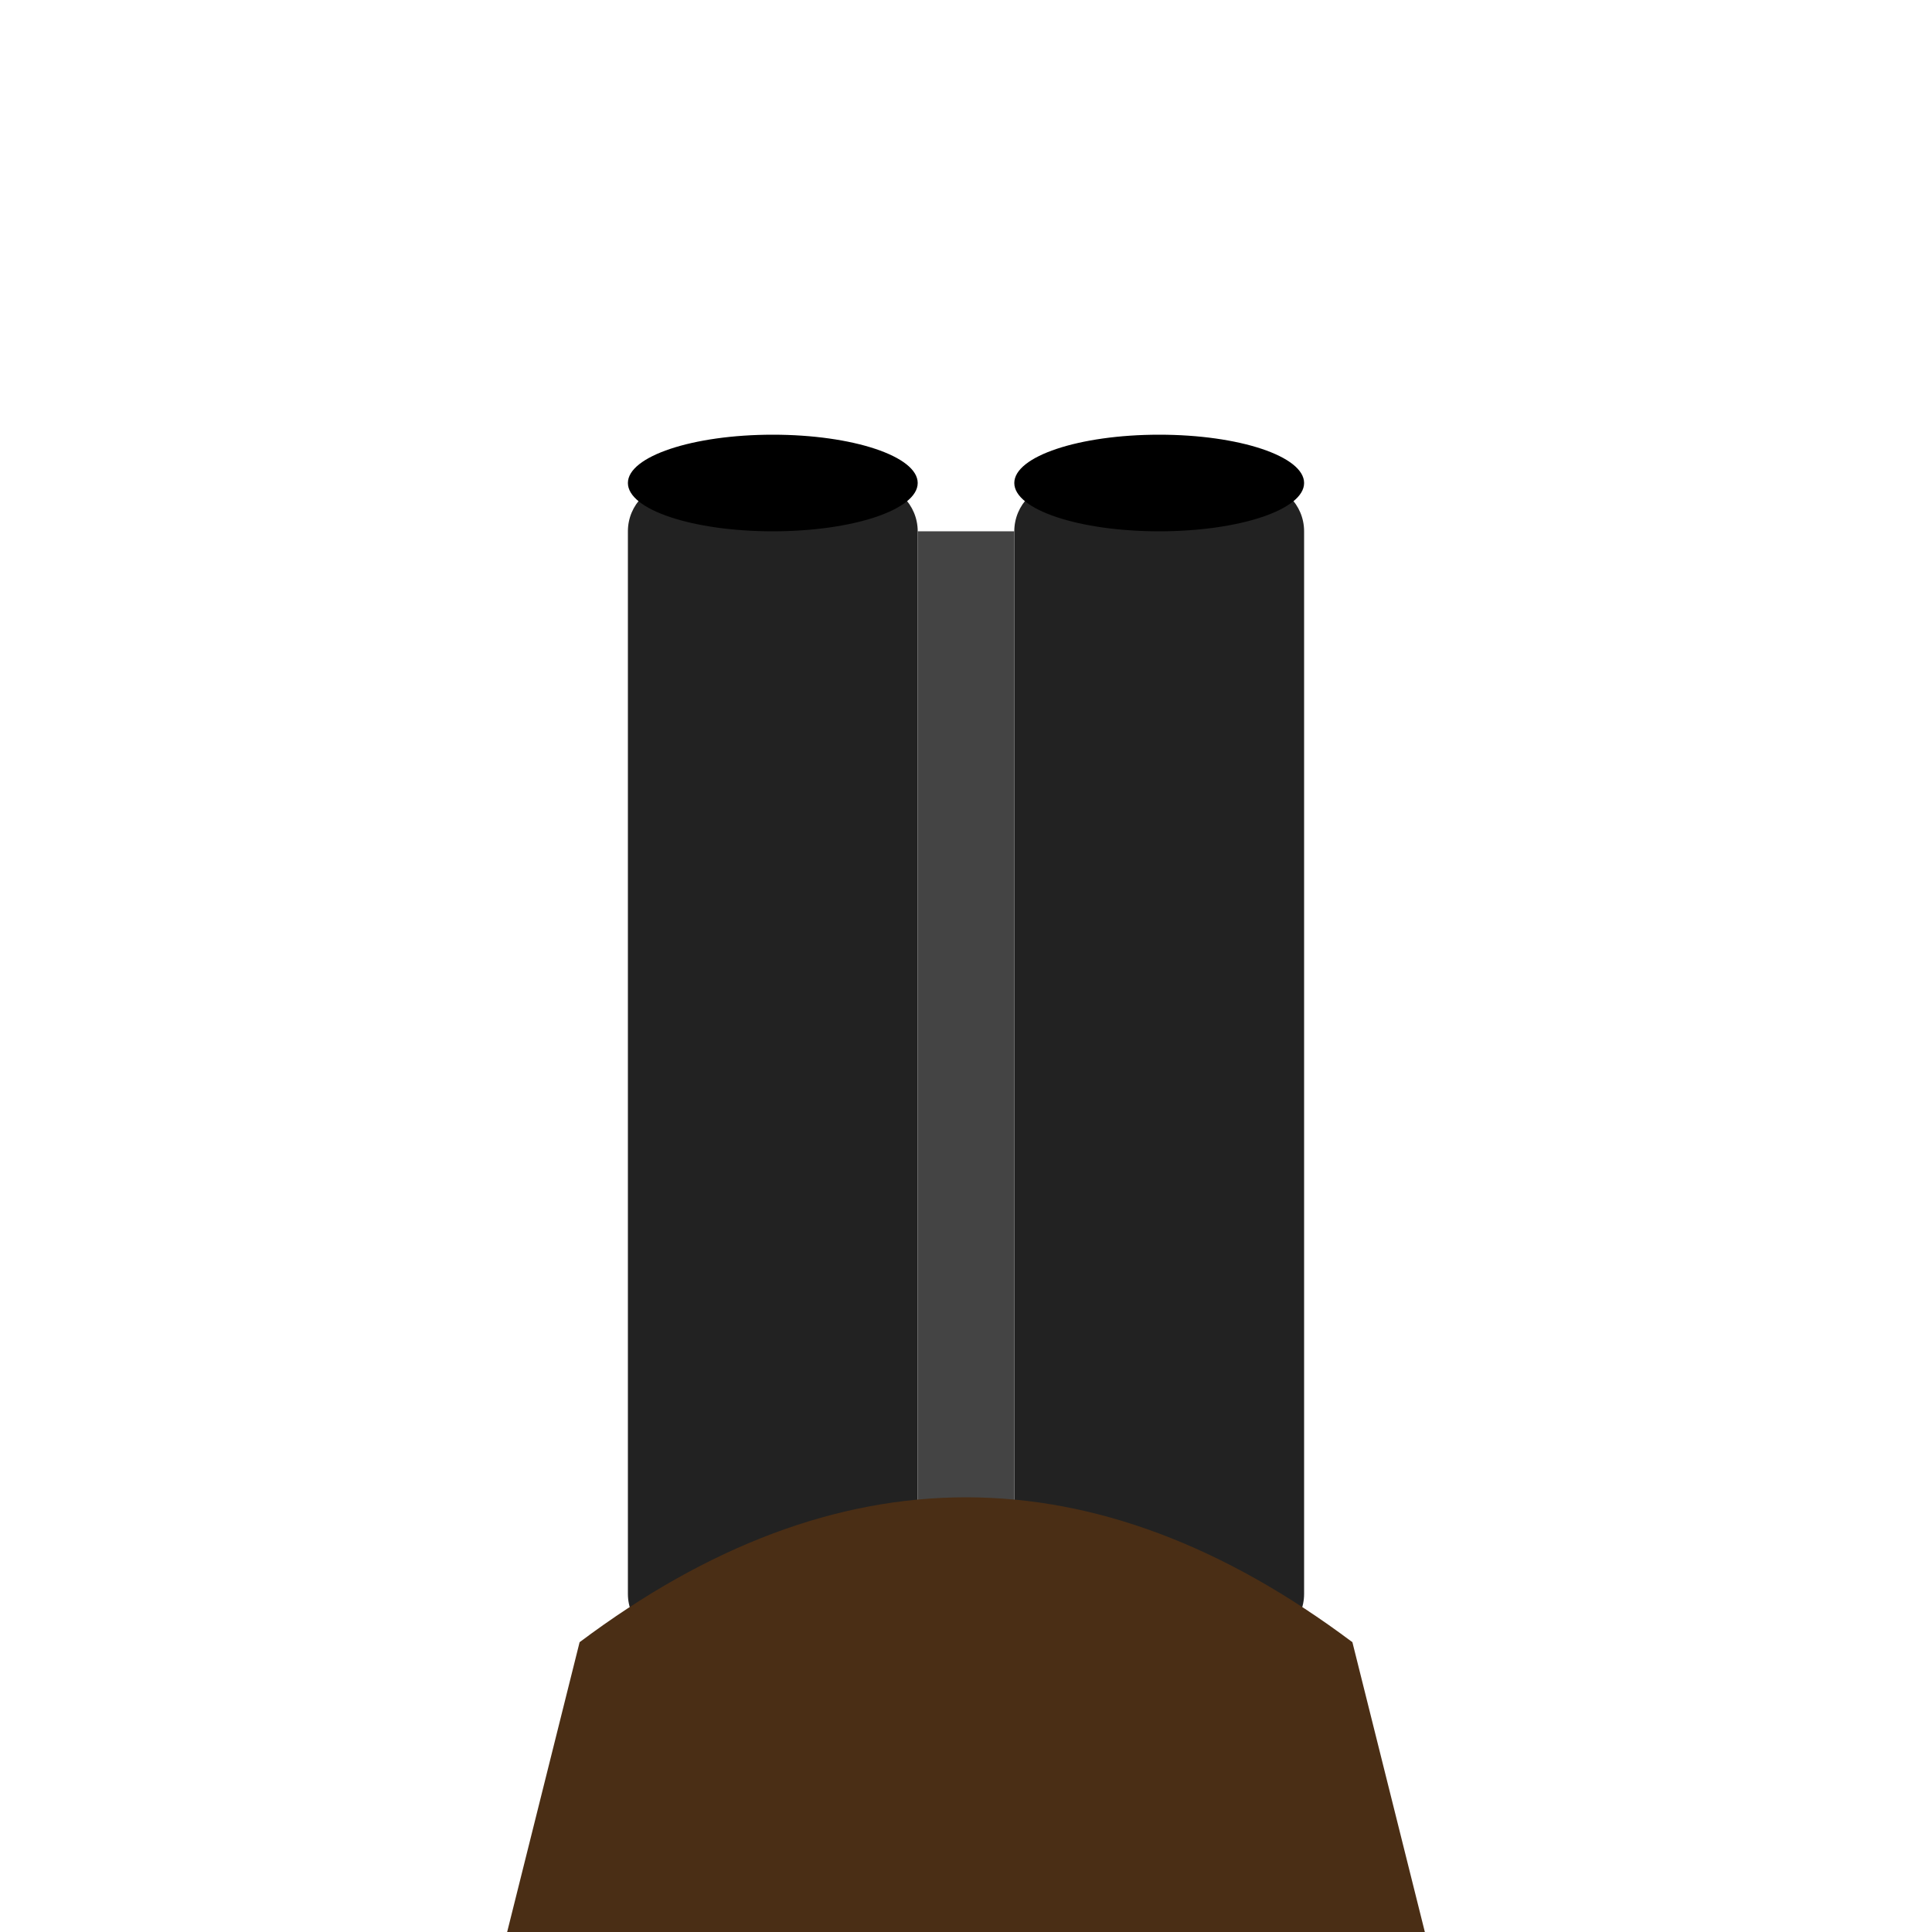
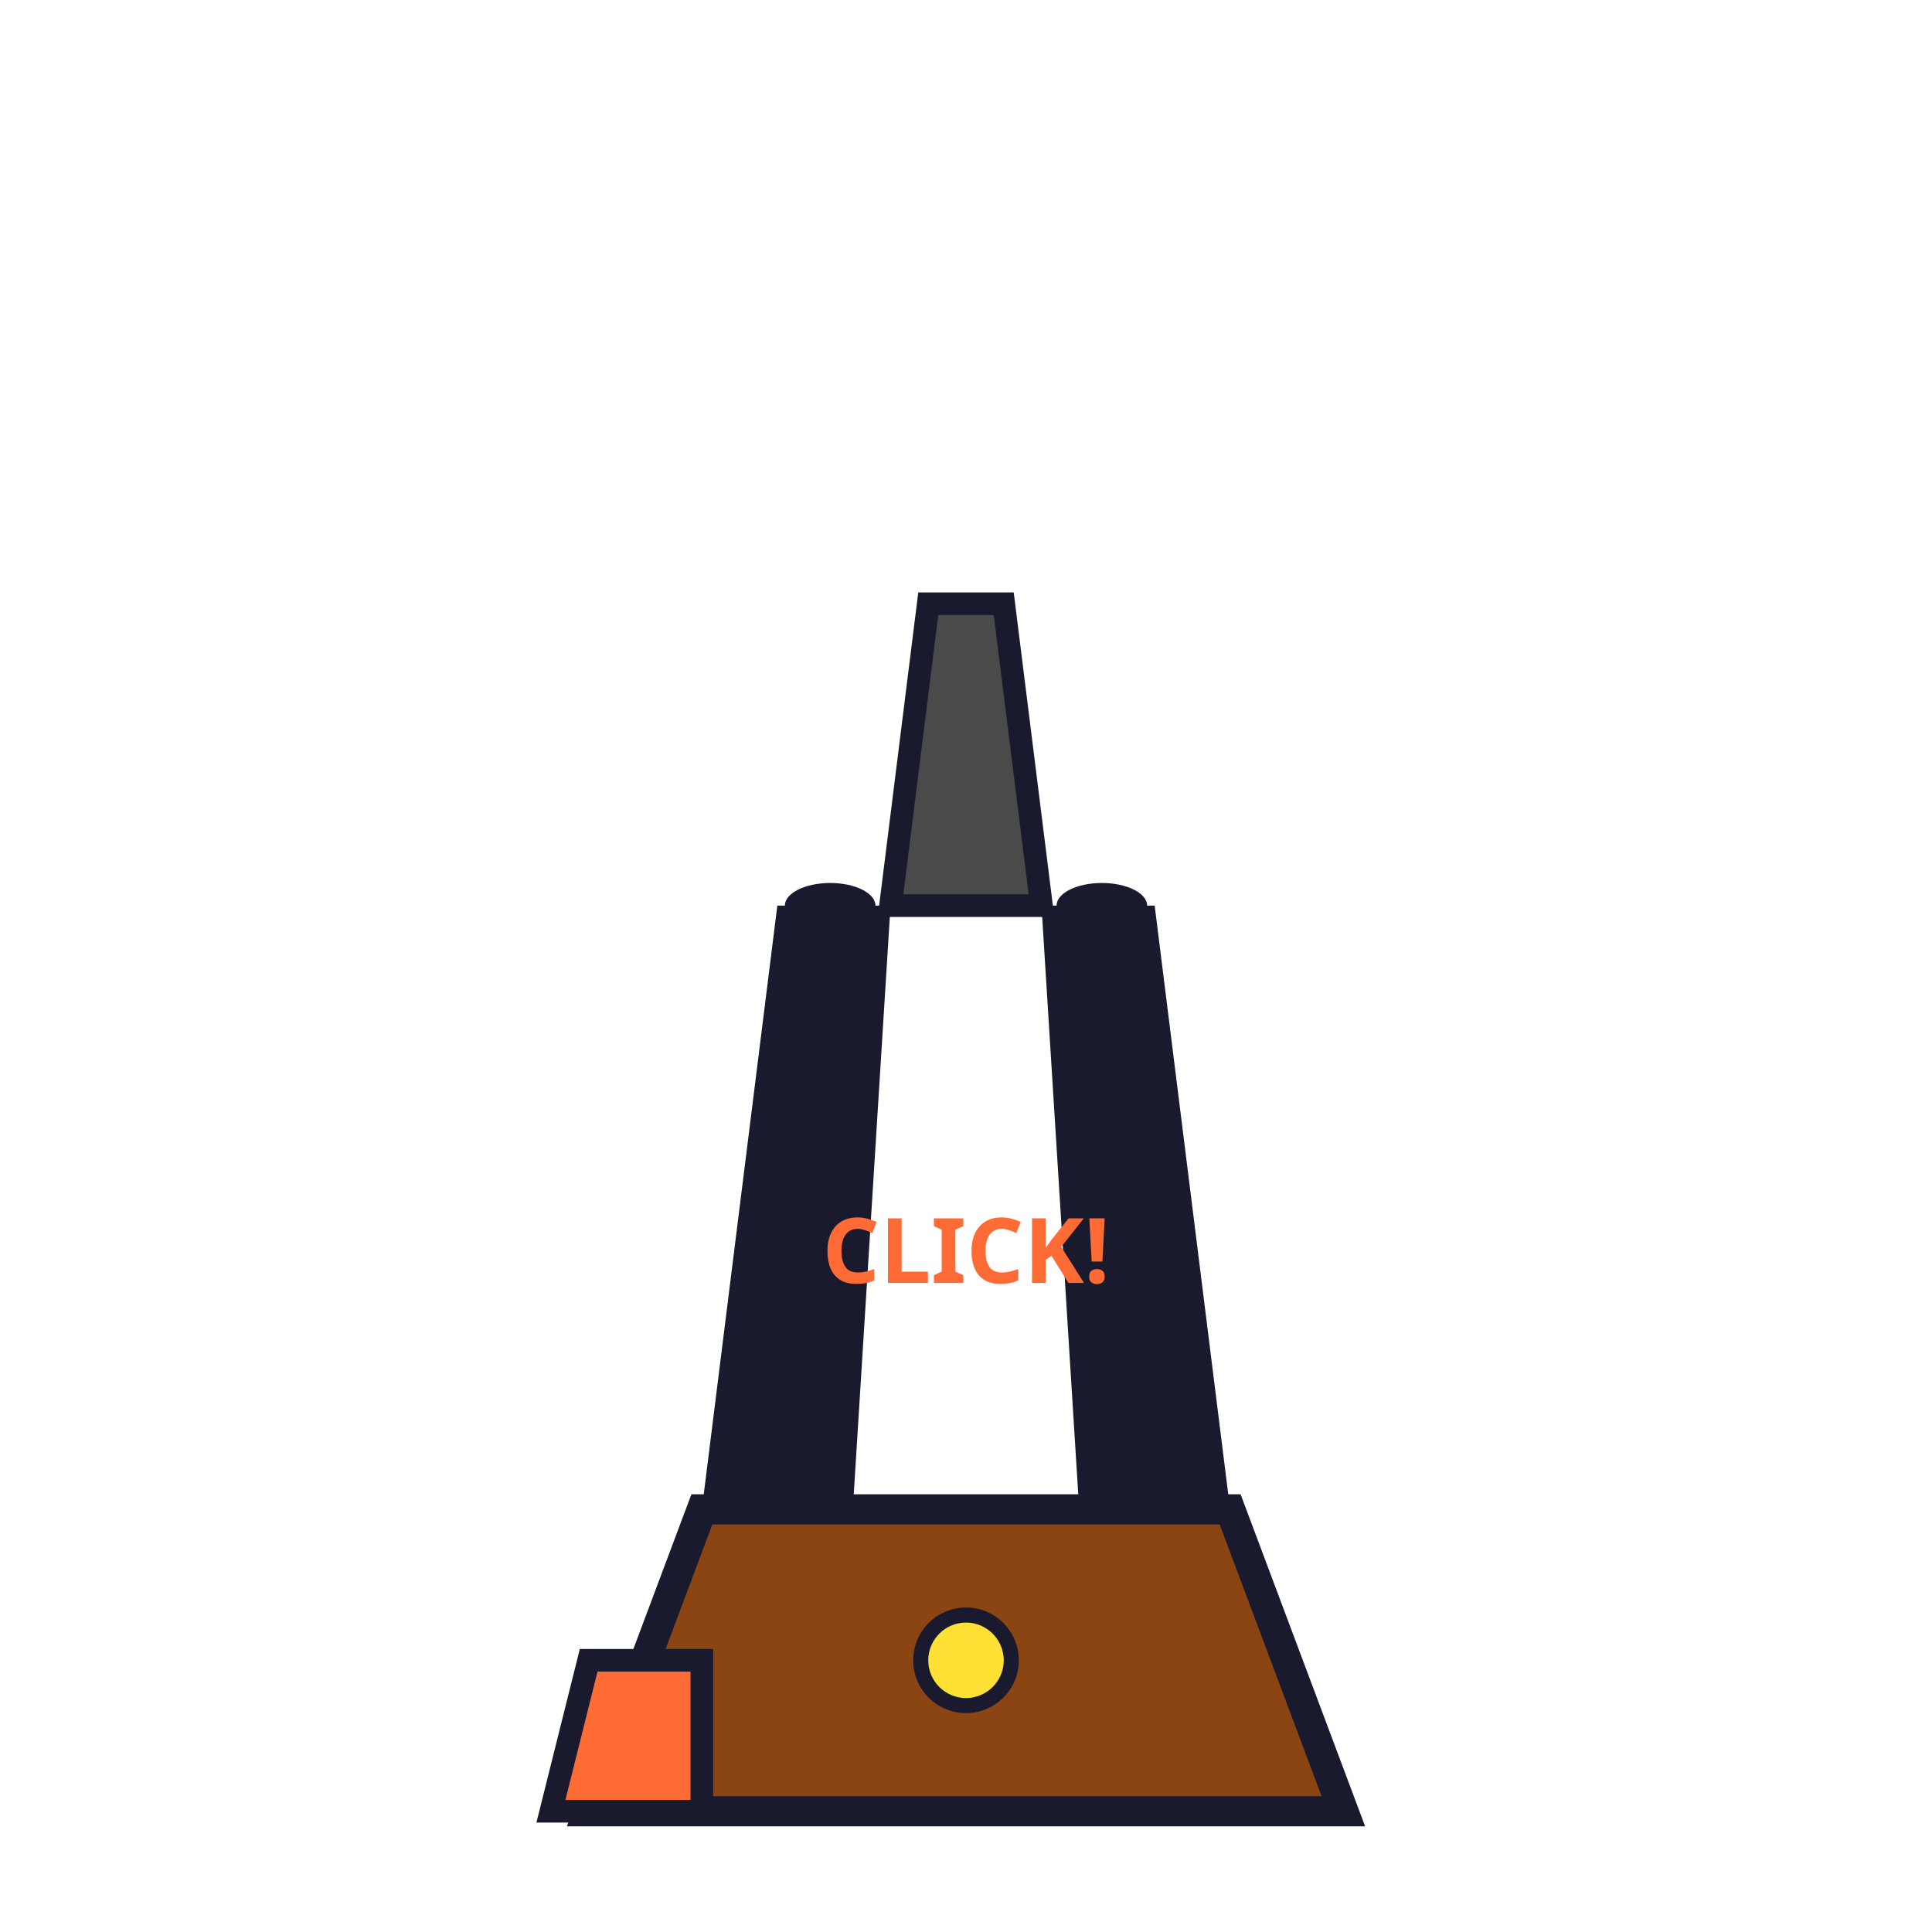
- <svg xmlns="http://www.w3.org/2000/svg" viewBox="0 0 200 200">
-   <g transform="translate(100, 150)">
-     <rect x="5" y="-100" width="30" height="120" fill="#222" rx="5" />
-     <ellipse cx="20" cy="-100" rx="15" ry="5" fill="#000" />
-     <rect x="-35" y="-100" width="30" height="120" fill="#222" rx="5" />
-     <ellipse cx="-20" cy="-100" rx="15" ry="5" fill="#000" />
-     <rect x="-5" y="-95" width="10" height="110" fill="#444" />
-     <path d="M -40 20 Q 0 -10 40 20 L 50 60 L -50 60 Z" fill="#4a2e15" />
+ <svg xmlns="http://www.w3.org/2000/svg" viewBox="0 0 256 256" width="256" height="256">
+   <g transform="translate(128, 240)">
+     <path d="M -50 0 L 50 0 L 35 -40 L -35 -40 Z" fill="#8B4513" stroke="#1A1A2E" stroke-width="4" />
+     <path d="M -35 -40 L -15 -40 L -10 -120 L -25 -120 Z" fill="#1A1A2E" />
+     <path d="M 15 -40 L 35 -40 L 25 -120 L 10 -120 Z" fill="#1A1A2E" />
+     <ellipse cx="-18" cy="-120" rx="6" ry="3" fill="#1A1A2E" />
+     <ellipse cx="18" cy="-120" rx="6" ry="3" fill="#1A1A2E" />
+     <path d="M -10 -120 L 10 -120 L 5 -160 L -5 -160 Z" fill="#4a4a4a" stroke="#1A1A2E" stroke-width="3" />
+     <path d="M -55 0 L -35 0 L -35 -20 L -50 -20 Z" fill="#FF6B35" stroke="#1A1A2E" stroke-width="3" />
+     <circle cx="0" cy="-20" r="6" fill="#FFE135" stroke="#1A1A2E" stroke-width="2" />
+     <text x="0" y="-70" text-anchor="middle" font-size="12" font-weight="bold" fill="#FF6B35" font-family="Arial Black">CLICK!</text>
  </g>
</svg>
